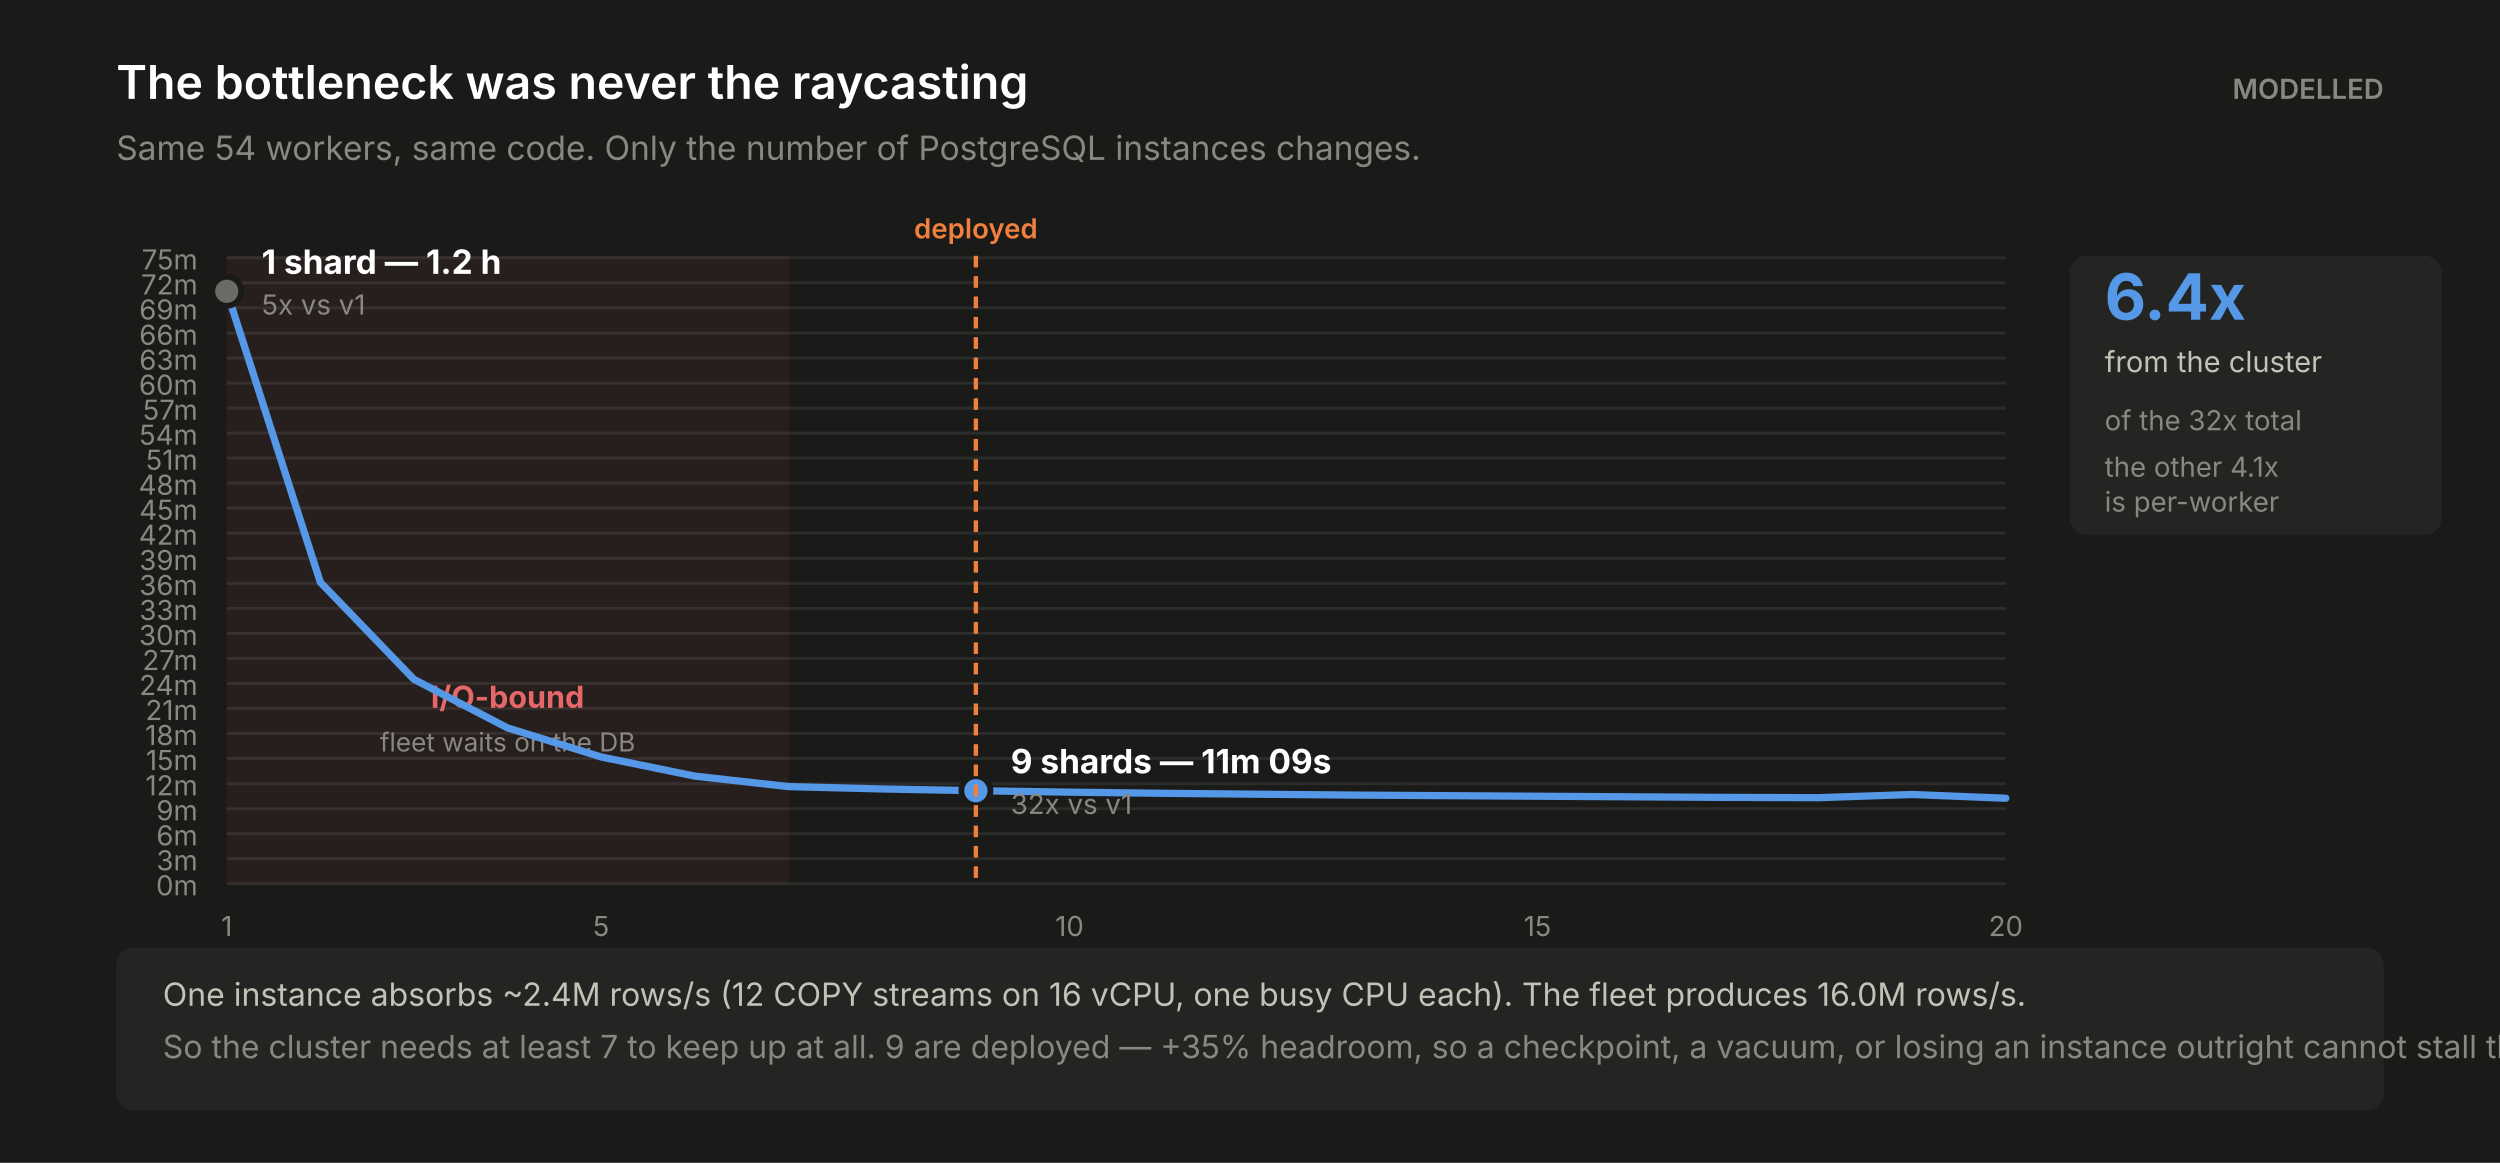
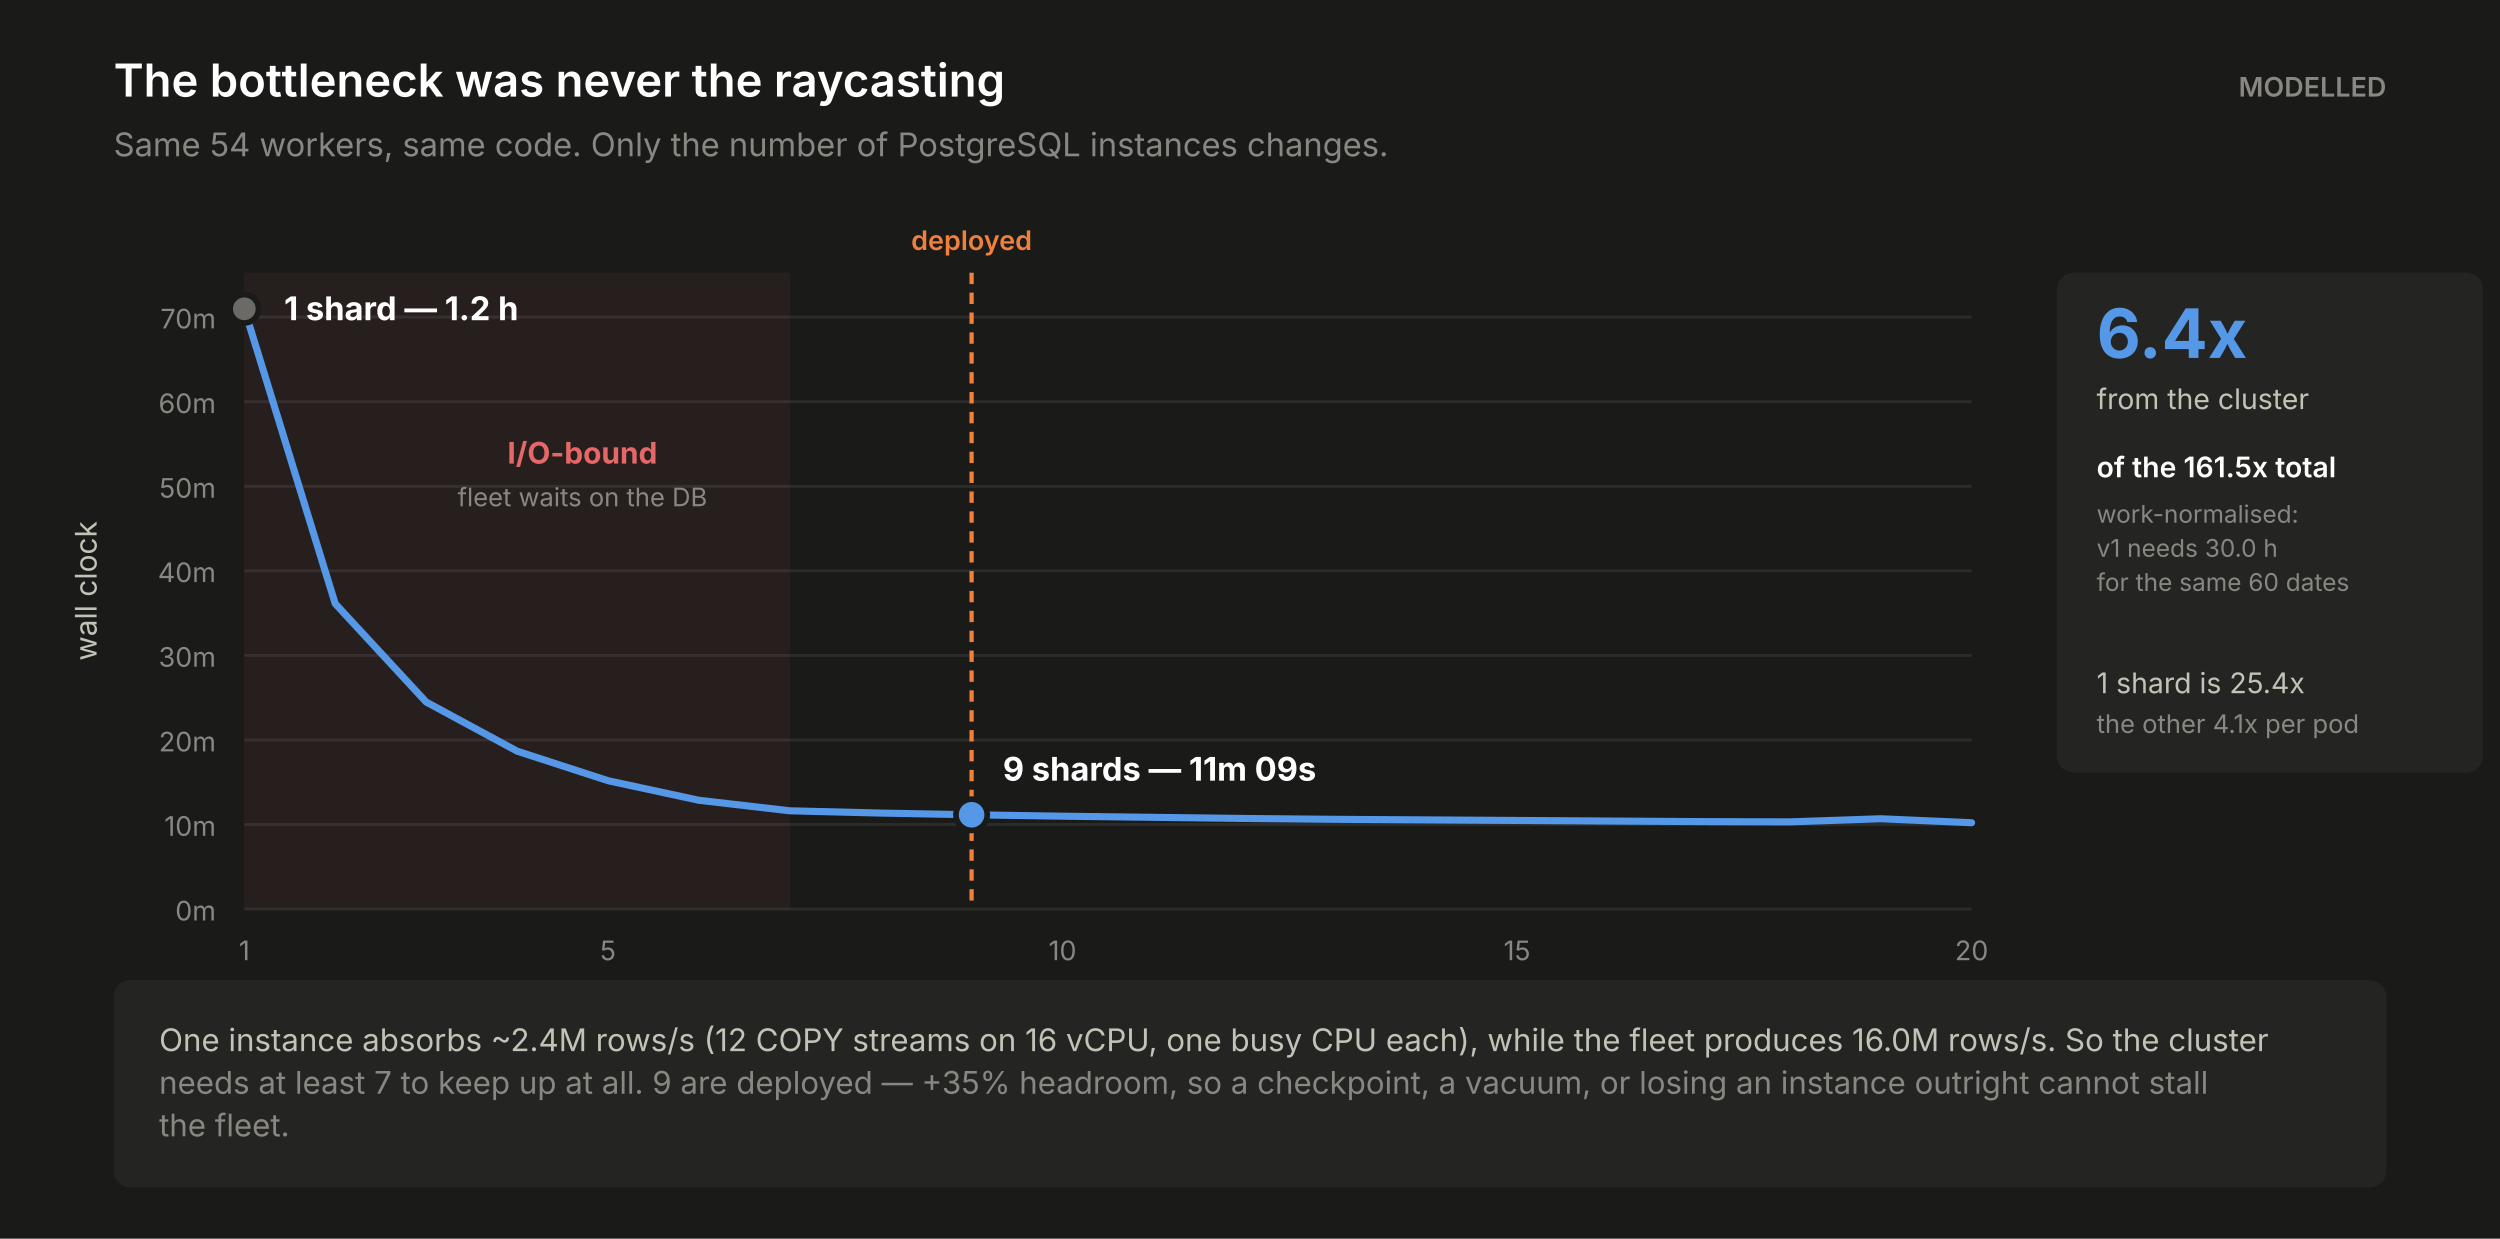
- <svg xmlns="http://www.w3.org/2000/svg" width="860" height="400" viewBox="0 0 860 400" role="img" aria-label="Wall clock against database shard count at a fixed 54 workers. One instance takes 1.2 h; ten take 11m 09s. Below eight shards the fleet is I/O-bound and waiting on the database.">
-   <rect width="860" height="400" fill="#1a1a19" />
+ <svg xmlns="http://www.w3.org/2000/svg" width="880" height="436" viewBox="0 0 880 436" role="img" aria-label="Wall clock against database shard count at a fixed 54 workers. One instance takes 1.2 h; the deployed 9 take 11m 09s. Below 7 shards the fleet is I/O-bound and waiting on the database.">
+   <rect width="880" height="436" fill="#1a1a19" />
  <text x="40.0" y="34.0" font-family="system-ui,-apple-system,'Segoe UI',sans-serif" font-size="16" font-weight="600" fill="#ffffff" text-anchor="start" style="font-variant-numeric:tabular-nums">The bottleneck was never the raycasting</text>
  <text x="40.0" y="55.0" font-family="system-ui,-apple-system,'Segoe UI',sans-serif" font-size="11.5" font-weight="400" fill="#898781" text-anchor="start" style="font-variant-numeric:tabular-nums">Same 54 workers, same code. Only the number of PostgreSQL instances changes.</text>
-   <text x="820.0" y="34.0" font-family="system-ui,-apple-system,'Segoe UI',sans-serif" font-size="9.5" font-weight="600" fill="#898781" text-anchor="end" style="font-variant-numeric:tabular-nums">MODELLED</text>
-   <line x1="78.0" y1="304.0" x2="690.0" y2="304.0" stroke="#2c2c2a" stroke-width="1" stroke-linecap="butt" />
-   <text x="68.0" y="308.0" font-family="system-ui,-apple-system,'Segoe UI',sans-serif" font-size="9.5" font-weight="400" fill="#898781" text-anchor="end" style="font-variant-numeric:tabular-nums">0m</text>
-   <line x1="78.0" y1="295.4" x2="690.0" y2="295.4" stroke="#2c2c2a" stroke-width="1" stroke-linecap="butt" />
-   <text x="68.0" y="299.4" font-family="system-ui,-apple-system,'Segoe UI',sans-serif" font-size="9.5" font-weight="400" fill="#898781" text-anchor="end" style="font-variant-numeric:tabular-nums">3m</text>
-   <line x1="78.0" y1="286.8" x2="690.0" y2="286.8" stroke="#2c2c2a" stroke-width="1" stroke-linecap="butt" />
-   <text x="68.0" y="290.8" font-family="system-ui,-apple-system,'Segoe UI',sans-serif" font-size="9.5" font-weight="400" fill="#898781" text-anchor="end" style="font-variant-numeric:tabular-nums">6m</text>
-   <line x1="78.0" y1="278.2" x2="690.0" y2="278.2" stroke="#2c2c2a" stroke-width="1" stroke-linecap="butt" />
-   <text x="68.0" y="282.2" font-family="system-ui,-apple-system,'Segoe UI',sans-serif" font-size="9.5" font-weight="400" fill="#898781" text-anchor="end" style="font-variant-numeric:tabular-nums">9m</text>
-   <line x1="78.0" y1="269.6" x2="690.0" y2="269.6" stroke="#2c2c2a" stroke-width="1" stroke-linecap="butt" />
-   <text x="68.0" y="273.6" font-family="system-ui,-apple-system,'Segoe UI',sans-serif" font-size="9.5" font-weight="400" fill="#898781" text-anchor="end" style="font-variant-numeric:tabular-nums">12m</text>
-   <line x1="78.0" y1="260.9" x2="690.0" y2="260.9" stroke="#2c2c2a" stroke-width="1" stroke-linecap="butt" />
-   <text x="68.0" y="264.9" font-family="system-ui,-apple-system,'Segoe UI',sans-serif" font-size="9.5" font-weight="400" fill="#898781" text-anchor="end" style="font-variant-numeric:tabular-nums">15m</text>
-   <line x1="78.0" y1="252.3" x2="690.0" y2="252.3" stroke="#2c2c2a" stroke-width="1" stroke-linecap="butt" />
-   <text x="68.0" y="256.3" font-family="system-ui,-apple-system,'Segoe UI',sans-serif" font-size="9.5" font-weight="400" fill="#898781" text-anchor="end" style="font-variant-numeric:tabular-nums">18m</text>
-   <line x1="78.0" y1="243.7" x2="690.0" y2="243.7" stroke="#2c2c2a" stroke-width="1" stroke-linecap="butt" />
-   <text x="68.0" y="247.7" font-family="system-ui,-apple-system,'Segoe UI',sans-serif" font-size="9.5" font-weight="400" fill="#898781" text-anchor="end" style="font-variant-numeric:tabular-nums">21m</text>
-   <line x1="78.0" y1="235.1" x2="690.0" y2="235.1" stroke="#2c2c2a" stroke-width="1" stroke-linecap="butt" />
-   <text x="68.0" y="239.1" font-family="system-ui,-apple-system,'Segoe UI',sans-serif" font-size="9.5" font-weight="400" fill="#898781" text-anchor="end" style="font-variant-numeric:tabular-nums">24m</text>
-   <line x1="78.0" y1="226.5" x2="690.0" y2="226.5" stroke="#2c2c2a" stroke-width="1" stroke-linecap="butt" />
-   <text x="68.0" y="230.5" font-family="system-ui,-apple-system,'Segoe UI',sans-serif" font-size="9.5" font-weight="400" fill="#898781" text-anchor="end" style="font-variant-numeric:tabular-nums">27m</text>
-   <line x1="78.0" y1="217.9" x2="690.0" y2="217.9" stroke="#2c2c2a" stroke-width="1" stroke-linecap="butt" />
-   <text x="68.0" y="221.9" font-family="system-ui,-apple-system,'Segoe UI',sans-serif" font-size="9.5" font-weight="400" fill="#898781" text-anchor="end" style="font-variant-numeric:tabular-nums">30m</text>
-   <line x1="78.0" y1="209.3" x2="690.0" y2="209.3" stroke="#2c2c2a" stroke-width="1" stroke-linecap="butt" />
-   <text x="68.0" y="213.3" font-family="system-ui,-apple-system,'Segoe UI',sans-serif" font-size="9.5" font-weight="400" fill="#898781" text-anchor="end" style="font-variant-numeric:tabular-nums">33m</text>
-   <line x1="78.0" y1="200.7" x2="690.0" y2="200.7" stroke="#2c2c2a" stroke-width="1" stroke-linecap="butt" />
-   <text x="68.0" y="204.7" font-family="system-ui,-apple-system,'Segoe UI',sans-serif" font-size="9.5" font-weight="400" fill="#898781" text-anchor="end" style="font-variant-numeric:tabular-nums">36m</text>
-   <line x1="78.0" y1="192.1" x2="690.0" y2="192.1" stroke="#2c2c2a" stroke-width="1" stroke-linecap="butt" />
-   <text x="68.0" y="196.1" font-family="system-ui,-apple-system,'Segoe UI',sans-serif" font-size="9.5" font-weight="400" fill="#898781" text-anchor="end" style="font-variant-numeric:tabular-nums">39m</text>
-   <line x1="78.0" y1="183.4" x2="690.0" y2="183.4" stroke="#2c2c2a" stroke-width="1" stroke-linecap="butt" />
-   <text x="68.0" y="187.4" font-family="system-ui,-apple-system,'Segoe UI',sans-serif" font-size="9.5" font-weight="400" fill="#898781" text-anchor="end" style="font-variant-numeric:tabular-nums">42m</text>
-   <line x1="78.0" y1="174.8" x2="690.0" y2="174.8" stroke="#2c2c2a" stroke-width="1" stroke-linecap="butt" />
-   <text x="68.0" y="178.8" font-family="system-ui,-apple-system,'Segoe UI',sans-serif" font-size="9.5" font-weight="400" fill="#898781" text-anchor="end" style="font-variant-numeric:tabular-nums">45m</text>
-   <line x1="78.0" y1="166.2" x2="690.0" y2="166.2" stroke="#2c2c2a" stroke-width="1" stroke-linecap="butt" />
-   <text x="68.0" y="170.2" font-family="system-ui,-apple-system,'Segoe UI',sans-serif" font-size="9.5" font-weight="400" fill="#898781" text-anchor="end" style="font-variant-numeric:tabular-nums">48m</text>
-   <line x1="78.0" y1="157.6" x2="690.0" y2="157.6" stroke="#2c2c2a" stroke-width="1" stroke-linecap="butt" />
-   <text x="68.0" y="161.6" font-family="system-ui,-apple-system,'Segoe UI',sans-serif" font-size="9.5" font-weight="400" fill="#898781" text-anchor="end" style="font-variant-numeric:tabular-nums">51m</text>
-   <line x1="78.0" y1="149.0" x2="690.0" y2="149.0" stroke="#2c2c2a" stroke-width="1" stroke-linecap="butt" />
-   <text x="68.0" y="153.0" font-family="system-ui,-apple-system,'Segoe UI',sans-serif" font-size="9.5" font-weight="400" fill="#898781" text-anchor="end" style="font-variant-numeric:tabular-nums">54m</text>
-   <line x1="78.0" y1="140.4" x2="690.0" y2="140.4" stroke="#2c2c2a" stroke-width="1" stroke-linecap="butt" />
-   <text x="68.0" y="144.4" font-family="system-ui,-apple-system,'Segoe UI',sans-serif" font-size="9.5" font-weight="400" fill="#898781" text-anchor="end" style="font-variant-numeric:tabular-nums">57m</text>
-   <line x1="78.0" y1="131.8" x2="690.0" y2="131.8" stroke="#2c2c2a" stroke-width="1" stroke-linecap="butt" />
-   <text x="68.0" y="135.8" font-family="system-ui,-apple-system,'Segoe UI',sans-serif" font-size="9.5" font-weight="400" fill="#898781" text-anchor="end" style="font-variant-numeric:tabular-nums">60m</text>
-   <line x1="78.0" y1="123.2" x2="690.0" y2="123.2" stroke="#2c2c2a" stroke-width="1" stroke-linecap="butt" />
-   <text x="68.0" y="127.2" font-family="system-ui,-apple-system,'Segoe UI',sans-serif" font-size="9.5" font-weight="400" fill="#898781" text-anchor="end" style="font-variant-numeric:tabular-nums">63m</text>
-   <line x1="78.0" y1="114.6" x2="690.0" y2="114.6" stroke="#2c2c2a" stroke-width="1" stroke-linecap="butt" />
-   <text x="68.0" y="118.6" font-family="system-ui,-apple-system,'Segoe UI',sans-serif" font-size="9.5" font-weight="400" fill="#898781" text-anchor="end" style="font-variant-numeric:tabular-nums">66m</text>
-   <line x1="78.0" y1="105.9" x2="690.0" y2="105.9" stroke="#2c2c2a" stroke-width="1" stroke-linecap="butt" />
-   <text x="68.0" y="109.9" font-family="system-ui,-apple-system,'Segoe UI',sans-serif" font-size="9.5" font-weight="400" fill="#898781" text-anchor="end" style="font-variant-numeric:tabular-nums">69m</text>
-   <line x1="78.0" y1="97.3" x2="690.0" y2="97.3" stroke="#2c2c2a" stroke-width="1" stroke-linecap="butt" />
-   <text x="68.0" y="101.3" font-family="system-ui,-apple-system,'Segoe UI',sans-serif" font-size="9.5" font-weight="400" fill="#898781" text-anchor="end" style="font-variant-numeric:tabular-nums">72m</text>
-   <line x1="78.0" y1="88.7" x2="690.0" y2="88.7" stroke="#2c2c2a" stroke-width="1" stroke-linecap="butt" />
-   <text x="68.0" y="92.7" font-family="system-ui,-apple-system,'Segoe UI',sans-serif" font-size="9.5" font-weight="400" fill="#898781" text-anchor="end" style="font-variant-numeric:tabular-nums">75m</text>
-   <text x="78.0" y="322.0" font-family="system-ui,-apple-system,'Segoe UI',sans-serif" font-size="9.5" font-weight="400" fill="#898781" text-anchor="middle" style="font-variant-numeric:tabular-nums">1</text>
-   <text x="206.8" y="322.0" font-family="system-ui,-apple-system,'Segoe UI',sans-serif" font-size="9.5" font-weight="400" fill="#898781" text-anchor="middle" style="font-variant-numeric:tabular-nums">5</text>
-   <text x="367.9" y="322.0" font-family="system-ui,-apple-system,'Segoe UI',sans-serif" font-size="9.5" font-weight="400" fill="#898781" text-anchor="middle" style="font-variant-numeric:tabular-nums">10</text>
-   <text x="528.9" y="322.0" font-family="system-ui,-apple-system,'Segoe UI',sans-serif" font-size="9.5" font-weight="400" fill="#898781" text-anchor="middle" style="font-variant-numeric:tabular-nums">15</text>
-   <text x="690.0" y="322.0" font-family="system-ui,-apple-system,'Segoe UI',sans-serif" font-size="9.5" font-weight="400" fill="#898781" text-anchor="middle" style="font-variant-numeric:tabular-nums">20</text>
-   <text x="384.0" y="342.0" font-family="system-ui,-apple-system,'Segoe UI',sans-serif" font-size="10.5" font-weight="400" fill="#c3c2b7" text-anchor="middle" style="font-variant-numeric:tabular-nums">database shards</text>
-   <rect x="78.0" y="88.0" width="193.3" height="216.0" rx="0" fill="#e66767" opacity="0.07" />
-   <text x="174.6" y="243.5" font-family="system-ui,-apple-system,'Segoe UI',sans-serif" font-size="10.5" font-weight="700" fill="#e66767" text-anchor="middle" style="font-variant-numeric:tabular-nums">I/O-bound</text>
-   <text x="174.6" y="258.5" font-family="system-ui,-apple-system,'Segoe UI',sans-serif" font-size="9" font-weight="400" fill="#898781" text-anchor="middle" style="font-variant-numeric:tabular-nums">fleet waits on the DB</text>
-   <path d="M 78.0 100.2 L 110.2 200.3 L 142.4 233.7 L 174.6 250.4 L 206.8 260.4 L 239.1 267.0 L 271.3 270.6 L 303.5 271.4 L 335.7 272.0 L 367.9 272.5 L 400.1 272.9 L 432.3 273.2 L 464.5 273.5 L 496.7 273.7 L 528.9 273.9 L 561.2 274.1 L 593.4 274.3 L 625.6 274.4 L 657.8 273.3 L 690.0 274.6" fill="none" stroke="#5598e7" stroke-width="2.5" stroke-linejoin="round" stroke-linecap="round" />
-   <circle cx="78.0" cy="100.2" r="5" fill="#6b6a66" stroke="#1a1a19" stroke-width="2" />
-   <text x="90.0" y="94.2" font-family="system-ui,-apple-system,'Segoe UI',sans-serif" font-size="11.5" font-weight="700" fill="#ffffff" text-anchor="start" style="font-variant-numeric:tabular-nums">1 shard — 1.2 h</text>
-   <text x="90.0" y="108.2" font-family="system-ui,-apple-system,'Segoe UI',sans-serif" font-size="9.5" font-weight="400" fill="#898781" text-anchor="start" style="font-variant-numeric:tabular-nums">5x vs v1</text>
-   <circle cx="335.7" cy="272.0" r="5" fill="#5598e7" stroke="#1a1a19" stroke-width="2" />
-   <text x="347.7" y="266.0" font-family="system-ui,-apple-system,'Segoe UI',sans-serif" font-size="11.5" font-weight="700" fill="#ffffff" text-anchor="start" style="font-variant-numeric:tabular-nums">9 shards — 11m 09s</text>
-   <text x="347.7" y="280.0" font-family="system-ui,-apple-system,'Segoe UI',sans-serif" font-size="9.5" font-weight="400" fill="#898781" text-anchor="start" style="font-variant-numeric:tabular-nums">32x vs v1</text>
-   <line x1="335.7" y1="88.0" x2="335.7" y2="304.0" stroke="#f0803c" stroke-width="1.5" stroke-linecap="butt" stroke-dasharray="4 3" />
-   <text x="335.7" y="82.0" font-family="system-ui,-apple-system,'Segoe UI',sans-serif" font-size="9.5" font-weight="600" fill="#f0803c" text-anchor="middle" style="font-variant-numeric:tabular-nums">deployed</text>
-   <rect x="712.0" y="88.0" width="128.0" height="96.0" rx="6" fill="#242422" />
-   <text x="724.0" y="110.0" font-family="system-ui,-apple-system,'Segoe UI',sans-serif" font-size="22" font-weight="700" fill="#5598e7" text-anchor="start" style="font-variant-numeric:tabular-nums">6.4x</text>
-   <text x="724.0" y="128.0" font-family="system-ui,-apple-system,'Segoe UI',sans-serif" font-size="10" font-weight="400" fill="#c3c2b7" text-anchor="start" style="font-variant-numeric:tabular-nums">from the cluster</text>
-   <text x="724.0" y="148.0" font-family="system-ui,-apple-system,'Segoe UI',sans-serif" font-size="9.5" font-weight="400" fill="#898781" text-anchor="start" style="font-variant-numeric:tabular-nums">of the 32x total</text>
-   <text x="724.0" y="164.0" font-family="system-ui,-apple-system,'Segoe UI',sans-serif" font-size="9.5" font-weight="400" fill="#898781" text-anchor="start" style="font-variant-numeric:tabular-nums">the other 4.1x</text>
-   <text x="724.0" y="176.0" font-family="system-ui,-apple-system,'Segoe UI',sans-serif" font-size="9.5" font-weight="400" fill="#898781" text-anchor="start" style="font-variant-numeric:tabular-nums">is per-worker</text>
-   <rect x="40.0" y="326.0" width="780.0" height="56.0" rx="6" fill="#242422" />
-   <text x="56.0" y="346.0" font-family="system-ui,-apple-system,'Segoe UI',sans-serif" font-size="11" font-weight="400" fill="#c3c2b7" text-anchor="start" style="font-variant-numeric:tabular-nums">One instance absorbs ~2.4M rows/s (12 COPY streams on 16 vCPU, one busy CPU each). The fleet produces 16.0M rows/s.</text>
-   <text x="56.0" y="364.0" font-family="system-ui,-apple-system,'Segoe UI',sans-serif" font-size="11" font-weight="400" fill="#898781" text-anchor="start" style="font-variant-numeric:tabular-nums">So the cluster needs at least 7 to keep up at all. 9 are deployed — +35% headroom, so a checkpoint, a vacuum, or losing an instance outright cannot stall the fleet.</text>
+   <text x="840.0" y="34.0" font-family="system-ui,-apple-system,'Segoe UI',sans-serif" font-size="9.5" font-weight="600" fill="#898781" text-anchor="end" style="font-variant-numeric:tabular-nums">MODELLED</text>
+   <line x1="86.0" y1="320.0" x2="694.0" y2="320.0" stroke="#2c2c2a" stroke-width="1" stroke-linecap="butt" />
+   <text x="76.0" y="324.0" font-family="system-ui,-apple-system,'Segoe UI',sans-serif" font-size="9.5" font-weight="400" fill="#898781" text-anchor="end" style="font-variant-numeric:tabular-nums">0m</text>
+   <line x1="86.0" y1="290.2" x2="694.0" y2="290.2" stroke="#2c2c2a" stroke-width="1" stroke-linecap="butt" />
+   <text x="76.0" y="294.2" font-family="system-ui,-apple-system,'Segoe UI',sans-serif" font-size="9.5" font-weight="400" fill="#898781" text-anchor="end" style="font-variant-numeric:tabular-nums">10m</text>
+   <line x1="86.0" y1="260.5" x2="694.0" y2="260.5" stroke="#2c2c2a" stroke-width="1" stroke-linecap="butt" />
+   <text x="76.0" y="264.5" font-family="system-ui,-apple-system,'Segoe UI',sans-serif" font-size="9.5" font-weight="400" fill="#898781" text-anchor="end" style="font-variant-numeric:tabular-nums">20m</text>
+   <line x1="86.0" y1="230.7" x2="694.0" y2="230.7" stroke="#2c2c2a" stroke-width="1" stroke-linecap="butt" />
+   <text x="76.0" y="234.7" font-family="system-ui,-apple-system,'Segoe UI',sans-serif" font-size="9.5" font-weight="400" fill="#898781" text-anchor="end" style="font-variant-numeric:tabular-nums">30m</text>
+   <line x1="86.0" y1="200.9" x2="694.0" y2="200.9" stroke="#2c2c2a" stroke-width="1" stroke-linecap="butt" />
+   <text x="76.0" y="204.9" font-family="system-ui,-apple-system,'Segoe UI',sans-serif" font-size="9.5" font-weight="400" fill="#898781" text-anchor="end" style="font-variant-numeric:tabular-nums">40m</text>
+   <line x1="86.0" y1="171.2" x2="694.0" y2="171.2" stroke="#2c2c2a" stroke-width="1" stroke-linecap="butt" />
+   <text x="76.0" y="175.2" font-family="system-ui,-apple-system,'Segoe UI',sans-serif" font-size="9.5" font-weight="400" fill="#898781" text-anchor="end" style="font-variant-numeric:tabular-nums">50m</text>
+   <line x1="86.0" y1="141.4" x2="694.0" y2="141.4" stroke="#2c2c2a" stroke-width="1" stroke-linecap="butt" />
+   <text x="76.0" y="145.4" font-family="system-ui,-apple-system,'Segoe UI',sans-serif" font-size="9.5" font-weight="400" fill="#898781" text-anchor="end" style="font-variant-numeric:tabular-nums">60m</text>
+   <line x1="86.0" y1="111.6" x2="694.0" y2="111.6" stroke="#2c2c2a" stroke-width="1" stroke-linecap="butt" />
+   <text x="76.0" y="115.6" font-family="system-ui,-apple-system,'Segoe UI',sans-serif" font-size="9.5" font-weight="400" fill="#898781" text-anchor="end" style="font-variant-numeric:tabular-nums">70m</text>
+   <text x="0" y="0" transform="translate(34.0,208.0) rotate(-90)" font-family="system-ui,-apple-system,'Segoe UI',sans-serif" font-size="10.5" font-weight="400" fill="#c3c2b7" text-anchor="middle">wall clock</text>
+   <text x="86.0" y="338.0" font-family="system-ui,-apple-system,'Segoe UI',sans-serif" font-size="9.5" font-weight="400" fill="#898781" text-anchor="middle" style="font-variant-numeric:tabular-nums">1</text>
+   <text x="214.0" y="338.0" font-family="system-ui,-apple-system,'Segoe UI',sans-serif" font-size="9.5" font-weight="400" fill="#898781" text-anchor="middle" style="font-variant-numeric:tabular-nums">5</text>
+   <text x="374.0" y="338.0" font-family="system-ui,-apple-system,'Segoe UI',sans-serif" font-size="9.5" font-weight="400" fill="#898781" text-anchor="middle" style="font-variant-numeric:tabular-nums">10</text>
+   <text x="534.0" y="338.0" font-family="system-ui,-apple-system,'Segoe UI',sans-serif" font-size="9.5" font-weight="400" fill="#898781" text-anchor="middle" style="font-variant-numeric:tabular-nums">15</text>
+   <text x="694.0" y="338.0" font-family="system-ui,-apple-system,'Segoe UI',sans-serif" font-size="9.5" font-weight="400" fill="#898781" text-anchor="middle" style="font-variant-numeric:tabular-nums">20</text>
+   <text x="390.0" y="358.0" font-family="system-ui,-apple-system,'Segoe UI',sans-serif" font-size="10.5" font-weight="400" fill="#c3c2b7" text-anchor="middle" style="font-variant-numeric:tabular-nums">database shards</text>
+   <rect x="86.0" y="96.0" width="192.0" height="224.0" rx="0" fill="#e66767" opacity="0.07" />
+   <text x="205.0" y="163.2" font-family="system-ui,-apple-system,'Segoe UI',sans-serif" font-size="10.5" font-weight="700" fill="#e66767" text-anchor="middle" style="font-variant-numeric:tabular-nums">I/O-bound</text>
+   <text x="205.0" y="178.2" font-family="system-ui,-apple-system,'Segoe UI',sans-serif" font-size="9" font-weight="400" fill="#898781" text-anchor="middle" style="font-variant-numeric:tabular-nums">fleet waits on the DB</text>
+   <path d="M 86.0 108.7 L 118.0 212.5 L 150.0 247.1 L 182.0 264.4 L 214.0 274.8 L 246.0 281.7 L 278.0 285.4 L 310.0 286.2 L 342.0 286.8 L 374.0 287.3 L 406.0 287.7 L 438.0 288.1 L 470.0 288.4 L 502.0 288.6 L 534.0 288.8 L 566.0 289.0 L 598.0 289.2 L 630.0 289.3 L 662.0 288.2 L 694.0 289.6" fill="none" stroke="#5598e7" stroke-width="2.5" stroke-linejoin="round" stroke-linecap="round" />
+   <line x1="342.0" y1="96.0" x2="342.0" y2="320.0" stroke="#f0803c" stroke-width="1.5" stroke-linecap="butt" stroke-dasharray="4 3" />
+   <text x="342.0" y="88.0" font-family="system-ui,-apple-system,'Segoe UI',sans-serif" font-size="9.5" font-weight="600" fill="#f0803c" text-anchor="middle" style="font-variant-numeric:tabular-nums">deployed</text>
+   <circle cx="86.0" cy="108.7" r="5" fill="#6b6a66" stroke="#1a1a19" stroke-width="2" />
+   <text x="100.0" y="112.7" font-family="system-ui,-apple-system,'Segoe UI',sans-serif" font-size="11.5" font-weight="700" fill="#ffffff" text-anchor="start" style="font-variant-numeric:tabular-nums">1 shard — 1.2 h</text>
+   <circle cx="342.0" cy="286.8" r="5.5" fill="#5598e7" stroke="#1a1a19" stroke-width="2" />
+   <text x="353.0" y="274.8" font-family="system-ui,-apple-system,'Segoe UI',sans-serif" font-size="11.5" font-weight="700" fill="#ffffff" text-anchor="start" style="font-variant-numeric:tabular-nums">9 shards — 11m 09s</text>
+   <rect x="724.0" y="96.0" width="150.0" height="176.0" rx="6" fill="#242422" />
+   <text x="738.0" y="126.0" font-family="system-ui,-apple-system,'Segoe UI',sans-serif" font-size="24" font-weight="700" fill="#5598e7" text-anchor="start" style="font-variant-numeric:tabular-nums">6.4x</text>
+   <text x="738.0" y="144.0" font-family="system-ui,-apple-system,'Segoe UI',sans-serif" font-size="10" font-weight="400" fill="#c3c2b7" text-anchor="start" style="font-variant-numeric:tabular-nums">from the cluster</text>
+   <text x="738.0" y="168.0" font-family="system-ui,-apple-system,'Segoe UI',sans-serif" font-size="10" font-weight="600" fill="#ffffff" text-anchor="start" style="font-variant-numeric:tabular-nums">of the 161.5x total</text>
+   <text x="738.0" y="184.0" font-family="system-ui,-apple-system,'Segoe UI',sans-serif" font-size="8.6" font-weight="400" fill="#898781" text-anchor="start" style="font-variant-numeric:tabular-nums">work-normalised:</text>
+   <text x="738.0" y="196.0" font-family="system-ui,-apple-system,'Segoe UI',sans-serif" font-size="8.6" font-weight="400" fill="#898781" text-anchor="start" style="font-variant-numeric:tabular-nums">v1 needs 30.0 h</text>
+   <text x="738.0" y="208.0" font-family="system-ui,-apple-system,'Segoe UI',sans-serif" font-size="8.6" font-weight="400" fill="#898781" text-anchor="start" style="font-variant-numeric:tabular-nums">for the same 60 dates</text>
+   <text x="738.0" y="244.0" font-family="system-ui,-apple-system,'Segoe UI',sans-serif" font-size="10" font-weight="400" fill="#c3c2b7" text-anchor="start" style="font-variant-numeric:tabular-nums">1 shard is 25.4x</text>
+   <text x="738.0" y="258.0" font-family="system-ui,-apple-system,'Segoe UI',sans-serif" font-size="9" font-weight="400" fill="#898781" text-anchor="start" style="font-variant-numeric:tabular-nums">the other 4.1x per pod</text>
+   <rect x="40.0" y="345.0" width="800.0" height="73.0" rx="6" fill="#242422" />
+   <text x="56.0" y="370.0" font-family="system-ui,-apple-system,'Segoe UI',sans-serif" font-size="11" font-weight="400" fill="#c3c2b7" text-anchor="start" style="font-variant-numeric:tabular-nums">One instance absorbs ~2.4M rows/s (12 COPY streams on 16 vCPU, one busy CPU each), while the fleet produces 16.0M rows/s. So the cluster</text>
+   <text x="56.0" y="385.0" font-family="system-ui,-apple-system,'Segoe UI',sans-serif" font-size="11" font-weight="400" fill="#898781" text-anchor="start" style="font-variant-numeric:tabular-nums">needs at least 7 to keep up at all. 9 are deployed — +35% headroom, so a checkpoint, a vacuum, or losing an instance outright cannot stall</text>
+   <text x="56.0" y="400.0" font-family="system-ui,-apple-system,'Segoe UI',sans-serif" font-size="11" font-weight="400" fill="#898781" text-anchor="start" style="font-variant-numeric:tabular-nums">the fleet.</text>
</svg>
